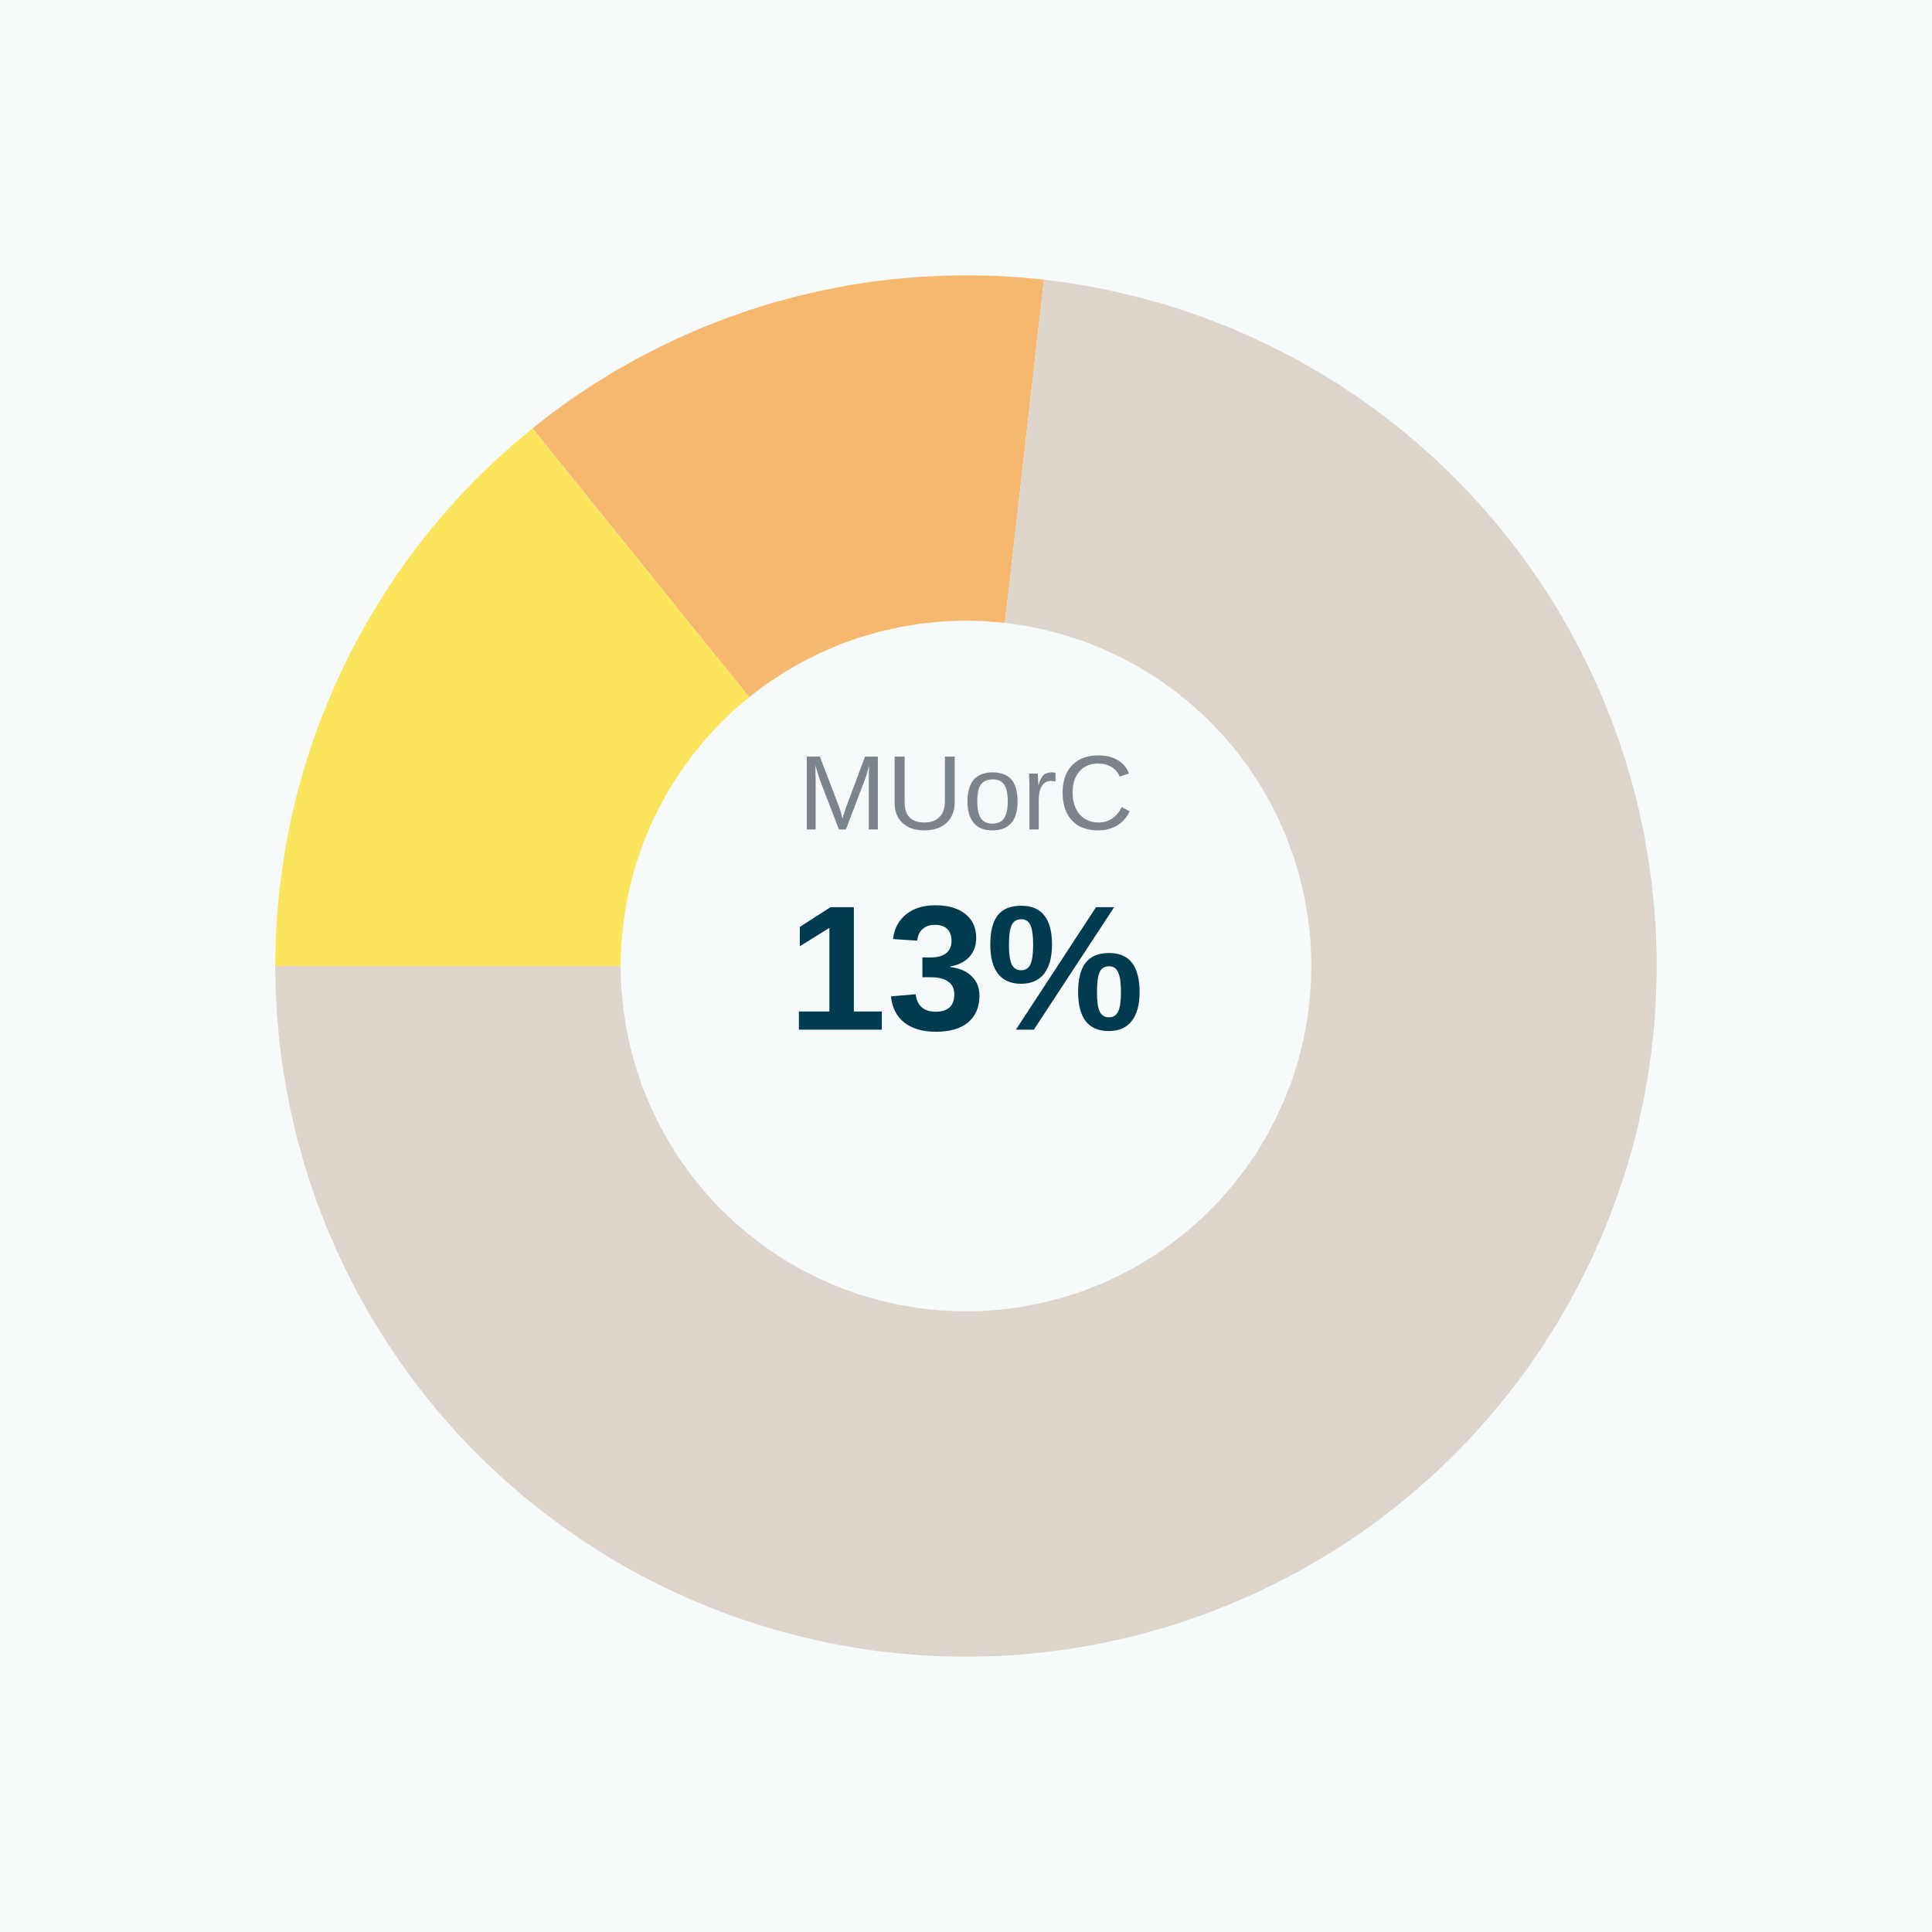
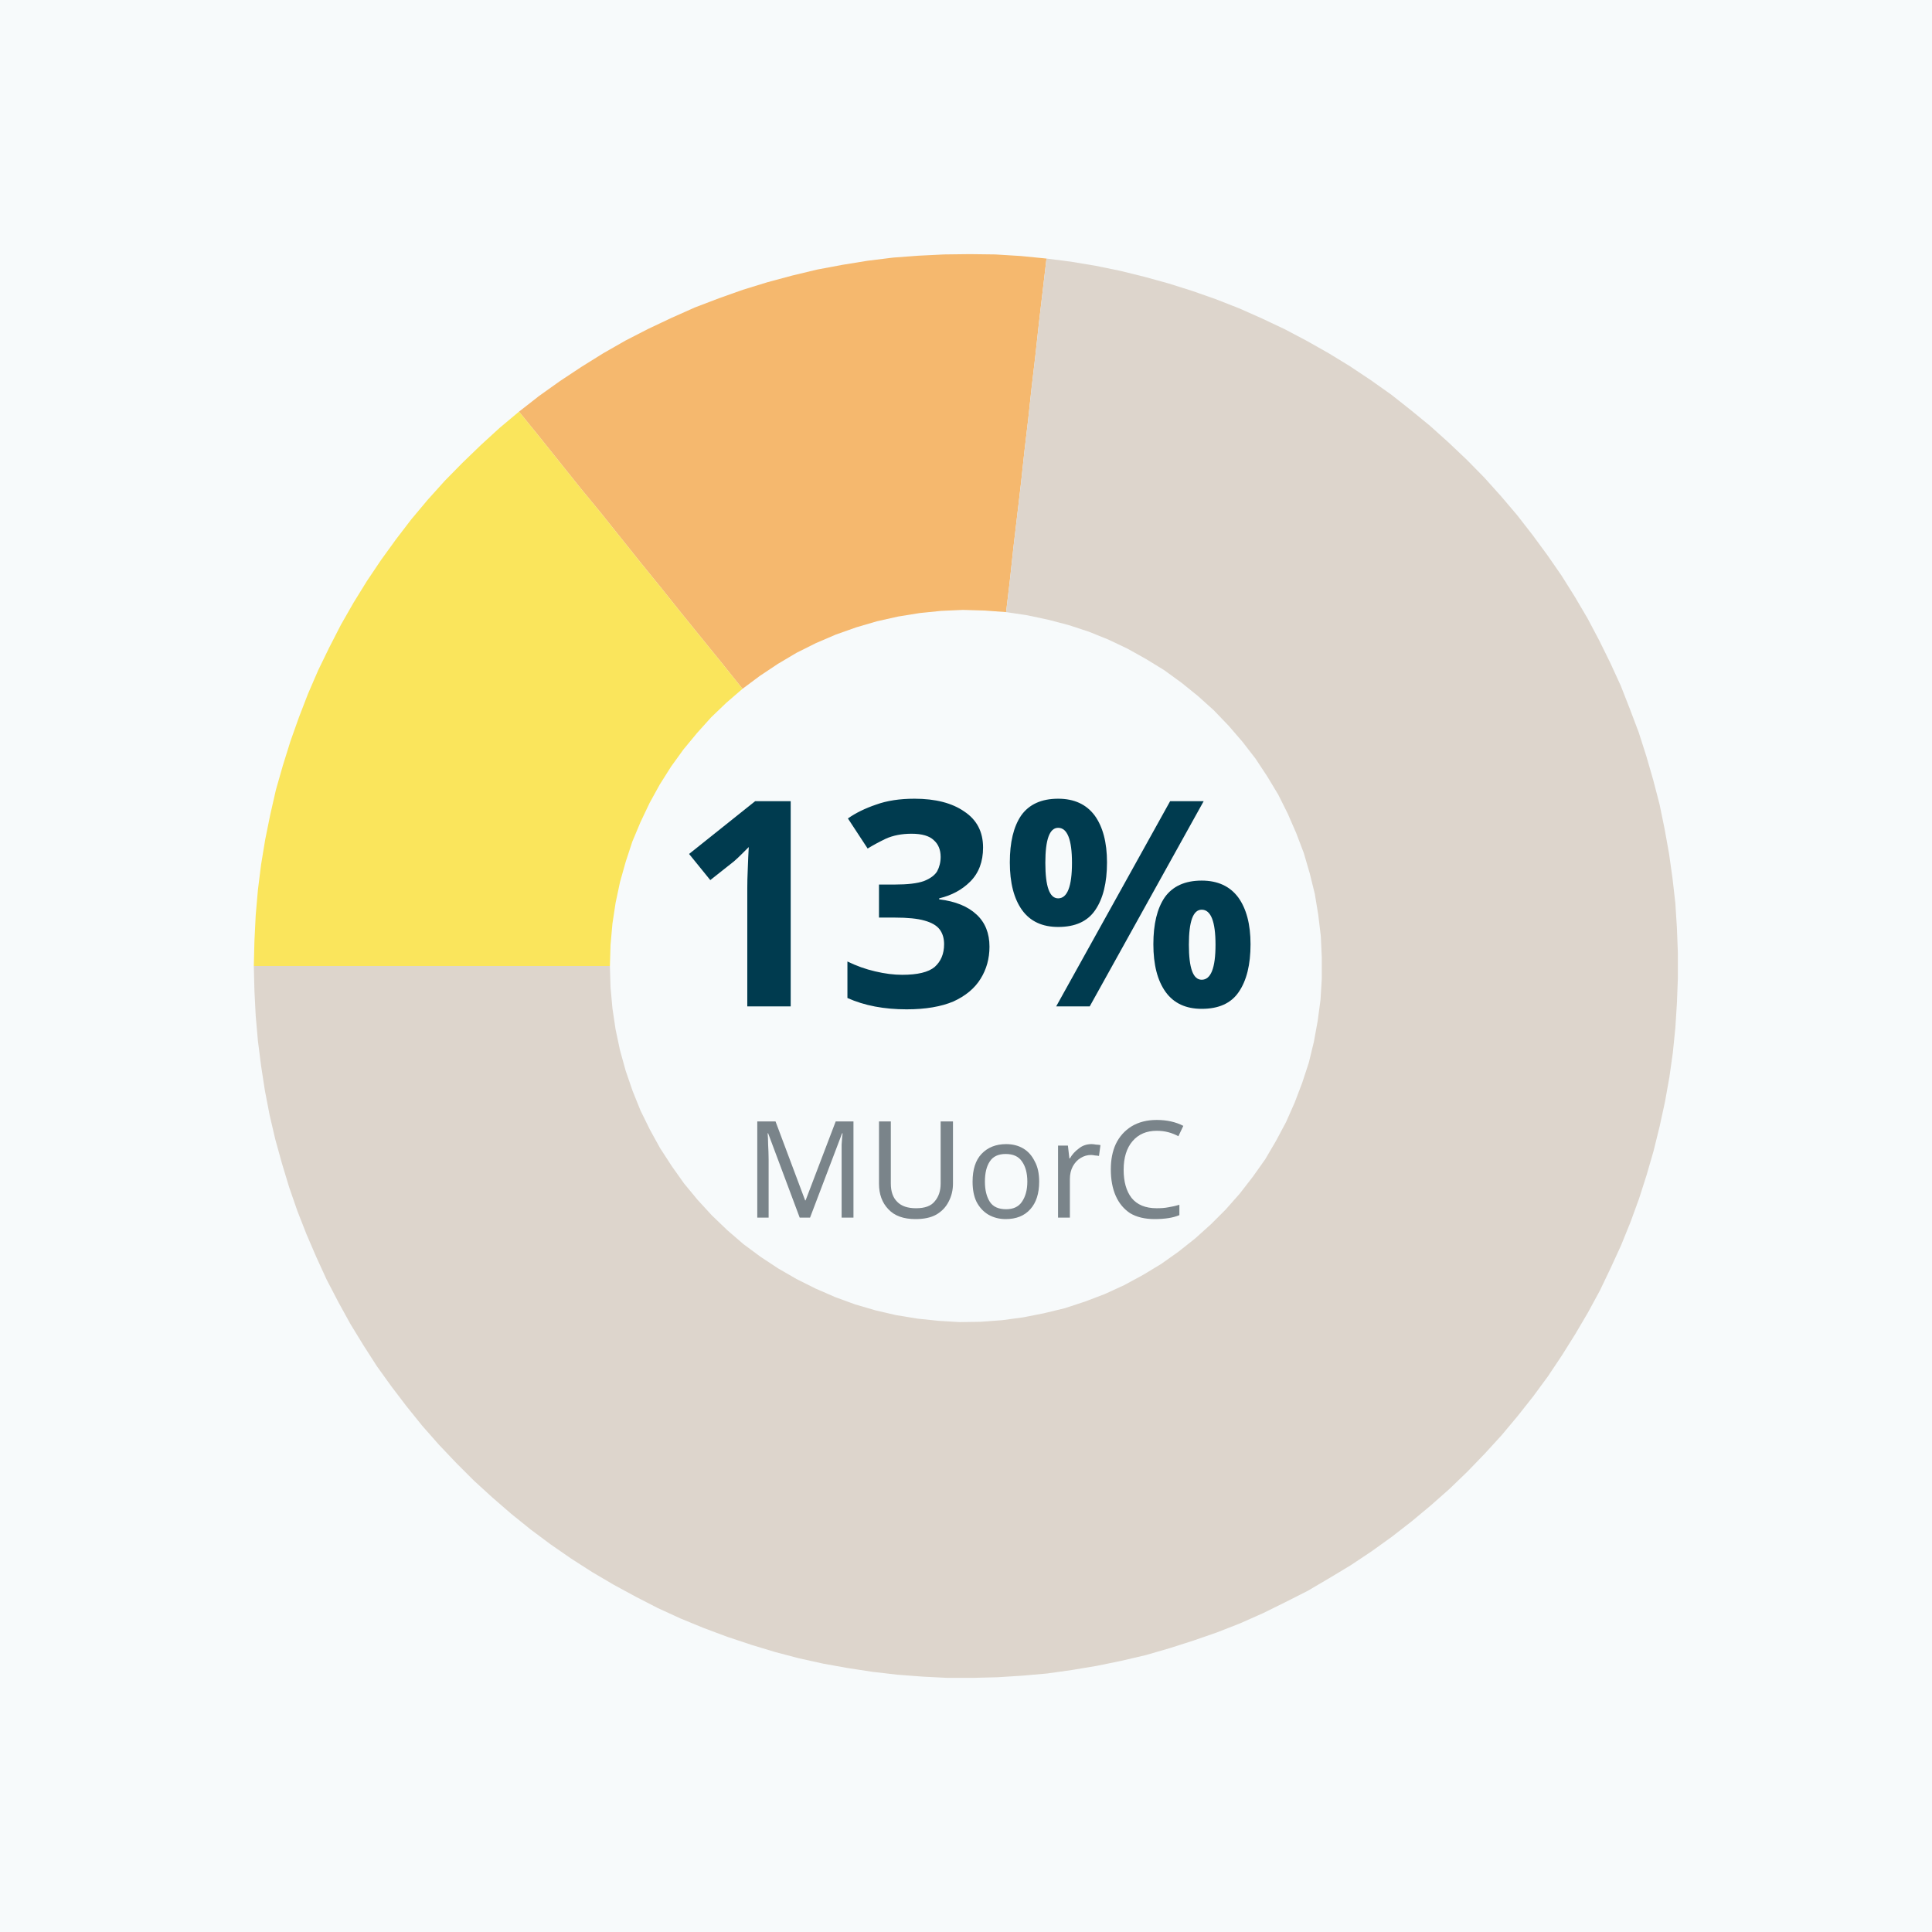
- <svg xmlns="http://www.w3.org/2000/svg" width="129.60pt" height="129.60pt" viewBox="0 0 129.60 129.60">
+ <svg xmlns="http://www.w3.org/2000/svg" width="61.20pt" height="61.20pt" viewBox="0 0 61.20 61.20">
  <g class="svglite">
    <defs>
      <style type="text/css">
    .svglite line, .svglite polyline, .svglite polygon, .svglite path, .svglite rect, .svglite circle {
      fill: none;
      stroke: #000000;
      stroke-linecap: round;
      stroke-linejoin: round;
      stroke-miterlimit: 10.00;
    }
    .svglite text {
      white-space: pre;
    }
    .svglite g.glyphgroup path {
      fill: inherit;
      stroke: none;
    }
  </style>
    </defs>
    <rect width="100%" height="100%" style="stroke: none; fill: #F7FAFB;" />
    <defs>
-       <clipPath id="cpMC4wMHwxMjkuNjB8MC4wMHwxMjkuNjA=">
-         <rect x="0.00" y="0.00" width="129.60" height="129.60" />
+       <clipPath id="cpMC4wMHw2MS4yMHwwLjAwfDYxLjIw">
+         <rect x="0.00" y="0.00" width="61.20" height="61.20" />
      </clipPath>
    </defs>
-     <g clip-path="url(#cpMC4wMHwxMjkuNjB8MC4wMHwxMjkuNjA=)">
-       <rect x="0.00" y="0" width="129.60" height="129.60" style="stroke-width: 0.00; stroke: none; fill: #F7FAFB;" />
+     <g clip-path="url(#cpMC4wMHw2MS4yMHwwLjAwfDYxLjIw)">
+       <rect x="0.00" y="0.00" width="61.20" height="61.20" style="stroke-width: 0.00; stroke: none; fill: #F7FAFB;" />
    </g>
    <defs>
-       <clipPath id="cpMy45OXwxMjUuNjF8My45OXwxMjUuNjE=">
-         <rect x="3.99" y="3.99" width="121.63" height="121.63" />
+       <clipPath id="cpMS4wMHw2MC4yMHwxLjAwfDYwLjIw">
+         <rect x="1.00" y="1.00" width="59.21" height="59.21" />
      </clipPath>
    </defs>
-     <g clip-path="url(#cpMy45OXwxMjUuNjF8My45OXwxMjUuNjE=)">
-       <polygon points="67.41,41.78 67.65,39.69 67.89,37.60 68.13,35.50 68.37,33.41 68.60,31.32 68.84,29.22 69.08,27.13 69.32,25.04 69.55,22.95 69.79,20.85 70.03,18.76 68.37,18.60 66.71,18.50 65.04,18.47 63.37,18.49 61.71,18.57 60.04,18.71 58.39,18.91 56.74,19.17 55.11,19.49 53.48,19.87 51.87,20.30 50.28,20.80 48.71,21.35 47.15,21.96 45.62,22.62 44.12,23.34 42.64,24.11 41.19,24.93 39.77,25.81 38.38,26.73 37.03,27.71 35.72,28.73 37.04,30.37 38.36,32.01 39.68,33.65 41.00,35.29 42.33,36.93 43.65,38.57 44.97,40.21 46.29,41.85 47.61,43.49 48.94,45.13 50.26,46.76 51.38,45.91 52.56,45.13 53.78,44.42 55.04,43.79 56.33,43.23 57.66,42.76 59.02,42.37 60.39,42.06 61.79,41.83 63.19,41.69 64.60,41.63 66.01,41.66 " style="stroke-width: 1.07; stroke: none; stroke-linecap: butt; stroke-linejoin: miter; fill: #F5B86E;" />
-       <polygon points="50.26,46.76 48.94,45.13 47.61,43.49 46.29,41.85 44.97,40.21 43.65,38.57 42.33,36.93 41.00,35.29 39.68,33.65 38.36,32.01 37.04,30.37 35.72,28.73 34.45,29.79 33.22,30.90 32.03,32.04 30.88,33.23 29.78,34.46 28.72,35.73 27.70,37.04 26.73,38.38 25.82,39.76 24.95,41.16 24.13,42.60 23.36,44.07 22.65,45.56 21.99,47.07 21.38,48.61 20.83,50.17 20.34,51.75 19.90,53.34 19.52,54.95 19.20,56.58 18.94,58.21 18.73,59.85 18.58,61.50 18.49,63.15 18.46,64.80 20.57,64.80 22.68,64.80 24.78,64.80 26.89,64.80 29.00,64.80 31.10,64.80 33.21,64.80 35.31,64.80 37.42,64.80 39.53,64.80 41.63,64.80 41.67,63.42 41.80,62.05 42.00,60.69 42.29,59.34 42.65,58.01 43.09,56.71 43.61,55.43 44.21,54.19 44.87,52.98 45.61,51.82 46.42,50.70 47.29,49.63 48.22,48.62 49.21,47.66 " style="stroke-width: 1.07; stroke: none; stroke-linecap: butt; stroke-linejoin: miter; fill: #FAE55C;" />
-       <polygon points="41.63,64.80 39.53,64.80 37.42,64.80 35.31,64.80 33.21,64.80 31.10,64.80 29.00,64.80 26.89,64.80 24.78,64.80 22.68,64.80 20.57,64.80 18.46,64.80 18.49,66.43 18.58,68.05 18.72,69.67 18.92,71.29 19.18,72.89 19.49,74.49 19.86,76.07 20.28,77.64 20.76,79.20 21.29,80.74 21.88,82.25 22.52,83.75 23.21,85.22 23.95,86.67 24.74,88.09 25.59,89.48 26.48,90.84 27.41,92.17 28.40,93.47 29.43,94.73 30.50,95.95 31.61,97.14 32.77,98.28 33.96,99.38 35.20,100.45 36.47,101.46 37.77,102.43 39.11,103.36 40.48,104.24 41.88,105.07 43.30,105.85 44.76,106.58 46.24,107.25 47.74,107.88 49.26,108.45 50.80,108.97 52.36,109.43 53.94,109.84 55.52,110.20 57.12,110.49 58.73,110.74 60.35,110.92 61.97,111.05 63.60,111.12 65.22,111.13 66.85,111.09 68.47,110.99 70.09,110.83 71.70,110.62 73.31,110.35 74.90,110.02 76.48,109.64 78.05,109.20 79.60,108.71 81.13,108.16 82.64,107.56 84.13,106.91 85.60,106.20 87.04,105.45 88.45,104.64 89.84,103.79 91.19,102.89 92.51,101.94 93.80,100.94 95.05,99.90 96.26,98.82 97.44,97.69 98.57,96.53 99.66,95.32 100.71,94.08 101.72,92.80 102.68,91.49 103.59,90.14 104.46,88.76 105.27,87.36 106.04,85.92 106.76,84.46 107.42,82.98 108.03,81.47 108.59,79.94 109.10,78.39 109.55,76.83 109.94,75.25 110.28,73.66 110.56,72.06 110.79,70.45 110.96,68.83 111.07,67.21 111.13,65.58 111.13,63.96 111.07,62.33 110.95,60.71 110.78,59.09 110.55,57.48 110.27,55.88 109.93,54.29 109.53,52.71 109.08,51.15 108.57,49.60 108.01,48.07 107.40,46.57 106.73,45.08 106.01,43.62 105.24,42.19 104.43,40.78 103.56,39.41 102.64,38.06 101.68,36.75 100.67,35.47 99.62,34.23 98.53,33.03 97.39,31.87 96.22,30.74 95.00,29.66 93.75,28.62 92.46,27.63 91.14,26.68 89.79,25.78 88.40,24.93 86.99,24.12 85.54,23.37 84.08,22.67 82.59,22.01 81.07,21.42 79.54,20.87 77.99,20.38 76.42,19.95 74.84,19.57 73.25,19.24 71.64,18.97 70.03,18.76 69.79,20.85 69.55,22.95 69.32,25.04 69.08,27.13 68.84,29.22 68.60,31.32 68.37,33.41 68.13,35.50 67.89,37.60 67.65,39.69 67.41,41.78 68.78,41.98 70.14,42.26 71.48,42.62 72.79,43.05 74.07,43.57 75.32,44.16 76.54,44.83 77.71,45.56 78.83,46.37 79.91,47.24 80.93,48.17 81.89,49.16 82.80,50.21 83.64,51.31 84.41,52.46 85.11,53.65 85.74,54.88 86.29,56.15 86.77,57.45 87.17,58.78 87.49,60.12 87.73,61.48 87.89,62.86 87.96,64.24 87.95,65.62 87.86,67.00 87.69,68.38 87.44,69.74 87.10,71.08 86.69,72.40 86.19,73.69 85.62,74.95 84.98,76.18 84.27,77.36 83.48,78.50 82.63,79.59 81.71,80.63 80.74,81.61 79.71,82.53 78.62,83.39 77.49,84.18 76.31,84.91 75.09,85.56 73.83,86.14 72.54,86.64 71.22,87.06 69.88,87.40 68.52,87.67 67.15,87.85 65.77,87.95 64.39,87.96 63.01,87.90 61.63,87.75 60.27,87.52 58.92,87.21 57.59,86.82 56.29,86.35 55.02,85.80 53.78,85.18 52.58,84.49 51.43,83.72 50.33,82.89 49.27,81.99 48.27,81.04 47.33,80.02 46.46,78.95 45.64,77.83 44.90,76.66 44.23,75.45 43.63,74.21 43.10,72.93 42.66,71.62 42.29,70.28 42.00,68.93 41.80,67.56 41.67,66.18 " style="stroke-width: 1.07; stroke: none; stroke-linecap: butt; stroke-linejoin: miter; fill: #DDD5CC;" />
-       <text x="64.80" y="69.07" text-anchor="middle" style="font-size: 11.95px; font-weight: bold;fill: #003B4F; font-family: &quot;Arial&quot;;" textLength="23.89px" lengthAdjust="spacingAndGlyphs">13%</text>
-       <text x="64.80" y="55.64" text-anchor="middle" style="font-size: 7.11px;fill: #7A848A; font-family: &quot;Arial&quot;;" textLength="22.53px" lengthAdjust="spacingAndGlyphs">MUorC</text>
+     <g clip-path="url(#cpMS4wMHw2MC4yMHwxLjAwfDYwLjIw)">
+       <polygon points="31.87,19.39 31.99,18.38 32.10,17.36 32.22,16.34 32.34,15.32 32.45,14.30 32.57,13.28 32.68,12.26 32.80,11.24 32.91,10.23 33.03,9.21 33.15,8.19 32.34,8.11 31.53,8.06 30.72,8.05 29.90,8.06 29.09,8.10 28.29,8.16 27.48,8.26 26.68,8.39 25.88,8.54 25.09,8.73 24.31,8.94 23.53,9.18 22.77,9.45 22.01,9.74 21.27,10.07 20.53,10.42 19.81,10.79 19.11,11.19 18.42,11.62 17.74,12.07 17.08,12.54 16.44,13.04 17.09,13.84 17.73,14.64 18.37,15.44 19.02,16.23 19.66,17.03 20.30,17.83 20.95,18.63 21.59,19.43 22.23,20.22 22.88,21.02 23.52,21.82 24.07,21.41 24.64,21.03 25.23,20.68 25.85,20.37 26.48,20.10 27.13,19.87 27.78,19.68 28.45,19.53 29.13,19.42 29.82,19.35 30.50,19.32 31.19,19.34 " style="stroke-width: 1.07; stroke: none; stroke-linecap: butt; stroke-linejoin: miter; fill: #F5B86E;" />
+       <polygon points="23.52,21.82 22.88,21.02 22.23,20.22 21.59,19.43 20.95,18.63 20.30,17.83 19.66,17.03 19.02,16.23 18.37,15.44 17.73,14.64 17.09,13.84 16.44,13.04 15.82,13.56 15.23,14.10 14.65,14.66 14.09,15.23 13.55,15.83 13.03,16.45 12.54,17.09 12.07,17.74 11.62,18.41 11.20,19.09 10.80,19.79 10.43,20.51 10.08,21.23 9.76,21.97 9.47,22.72 9.20,23.48 8.96,24.25 8.74,25.02 8.56,25.81 8.40,26.60 8.27,27.39 8.17,28.19 8.10,28.99 8.06,29.80 8.04,30.60 9.07,30.60 10.10,30.60 11.12,30.60 12.15,30.60 13.17,30.60 14.20,30.60 15.22,30.60 16.25,30.60 17.27,30.60 18.30,30.60 19.32,30.60 19.34,29.93 19.40,29.26 19.50,28.60 19.64,27.94 19.82,27.30 20.03,26.66 20.29,26.04 20.58,25.43 20.90,24.85 21.26,24.28 21.65,23.74 22.08,23.22 22.53,22.72 23.01,22.26 " style="stroke-width: 1.07; stroke: none; stroke-linecap: butt; stroke-linejoin: miter; fill: #FAE55C;" />
+       <polygon points="19.32,30.60 18.30,30.60 17.27,30.60 16.25,30.60 15.22,30.60 14.20,30.60 13.17,30.60 12.15,30.60 11.12,30.60 10.10,30.60 9.07,30.60 8.04,30.60 8.06,31.39 8.10,32.18 8.17,32.97 8.27,33.76 8.39,34.54 8.54,35.32 8.72,36.09 8.93,36.85 9.16,37.61 9.42,38.36 9.71,39.10 10.02,39.82 10.35,40.54 10.72,41.25 11.10,41.94 11.51,42.61 11.94,43.28 12.40,43.92 12.88,44.55 13.38,45.17 13.90,45.76 14.45,46.34 15.01,46.90 15.59,47.43 16.19,47.95 16.81,48.45 17.44,48.92 18.09,49.37 18.76,49.80 19.44,50.20 20.14,50.58 20.84,50.94 21.56,51.27 22.29,51.57 23.04,51.85 23.79,52.10 24.55,52.33 25.31,52.53 26.08,52.70 26.86,52.84 27.65,52.96 28.43,53.05 29.22,53.11 30.01,53.15 30.81,53.15 31.60,53.13 32.39,53.08 33.18,53.01 33.96,52.90 34.74,52.77 35.52,52.61 36.29,52.43 37.05,52.21 37.80,51.97 38.55,51.71 39.29,51.42 40.01,51.10 40.72,50.75 41.43,50.39 42.11,49.99 42.79,49.58 43.45,49.14 44.09,48.68 44.72,48.19 45.32,47.69 45.92,47.16 46.49,46.61 47.04,46.04 47.57,45.46 48.08,44.85 48.57,44.23 49.04,43.59 49.48,42.93 49.90,42.26 50.30,41.58 50.68,40.88 51.02,40.17 51.35,39.45 51.65,38.71 51.92,37.97 52.16,37.22 52.38,36.46 52.57,35.69 52.74,34.91 52.88,34.13 52.99,33.35 53.07,32.56 53.12,31.77 53.15,30.98 53.15,30.19 53.12,29.40 53.07,28.61 52.98,27.82 52.87,27.04 52.73,26.26 52.57,25.48 52.37,24.71 52.15,23.95 51.91,23.20 51.63,22.46 51.34,21.72 51.01,21.00 50.66,20.29 50.29,19.59 49.89,18.91 49.47,18.24 49.02,17.59 48.55,16.95 48.06,16.32 47.55,15.72 47.02,15.13 46.47,14.57 45.89,14.02 45.30,13.49 44.69,12.99 44.07,12.50 43.42,12.04 42.76,11.60 42.09,11.19 41.40,10.80 40.70,10.43 39.98,10.09 39.26,9.77 38.52,9.48 37.78,9.22 37.02,8.98 36.26,8.77 35.49,8.58 34.71,8.42 33.93,8.29 33.15,8.19 33.03,9.21 32.91,10.23 32.80,11.24 32.68,12.26 32.57,13.28 32.45,14.30 32.34,15.32 32.22,16.34 32.10,17.36 31.99,18.38 31.87,19.39 32.54,19.49 33.20,19.63 33.85,19.80 34.49,20.01 35.11,20.26 35.72,20.55 36.31,20.88 36.88,21.23 37.43,21.63 37.95,22.05 38.45,22.50 38.92,22.99 39.36,23.50 39.77,24.03 40.14,24.59 40.49,25.17 40.79,25.77 41.06,26.39 41.30,27.02 41.49,27.67 41.65,28.32 41.76,28.99 41.84,29.66 41.87,30.33 41.87,31.00 41.83,31.67 41.74,32.34 41.62,33.00 41.46,33.66 41.25,34.30 41.01,34.93 40.74,35.54 40.42,36.14 40.08,36.72 39.69,37.27 39.28,37.80 38.83,38.31 38.36,38.78 37.86,39.23 37.33,39.65 36.78,40.04 36.20,40.39 35.61,40.71 35.00,40.99 34.37,41.23 33.73,41.44 33.07,41.60 32.41,41.73 31.74,41.82 31.07,41.87 30.40,41.88 29.73,41.84 29.06,41.77 28.39,41.66 27.74,41.51 27.09,41.32 26.46,41.09 25.84,40.82 25.24,40.52 24.65,40.18 24.09,39.81 23.55,39.41 23.04,38.97 22.55,38.50 22.10,38.01 21.67,37.49 21.28,36.94 20.91,36.37 20.59,35.79 20.29,35.18 20.04,34.56 19.82,33.92 19.64,33.27 19.50,32.61 19.40,31.94 19.34,31.27 " style="stroke-width: 1.07; stroke: none; stroke-linecap: butt; stroke-linejoin: miter; fill: #DDD5CC;" />
+       <text x="30.60" y="31.88" text-anchor="middle" style="font-size: 9.10px; font-weight: bold;fill: #003B4F; font-family: &quot;Poppins&quot;;" textLength="16.83px" lengthAdjust="spacingAndGlyphs">13%</text>
+       <text x="30.60" y="38.57" text-anchor="middle" style="font-size: 4.27px;fill: #7A848A; font-family: &quot;Poppins&quot;;" textLength="14.17px" lengthAdjust="spacingAndGlyphs">MUorC</text>
    </g>
-     <g clip-path="url(#cpMC4wMHwxMjkuNjB8MC4wMHwxMjkuNjA=)">
+     <g clip-path="url(#cpMC4wMHw2MS4yMHwwLjAwfDYxLjIw)">
</g>
  </g>
</svg>
